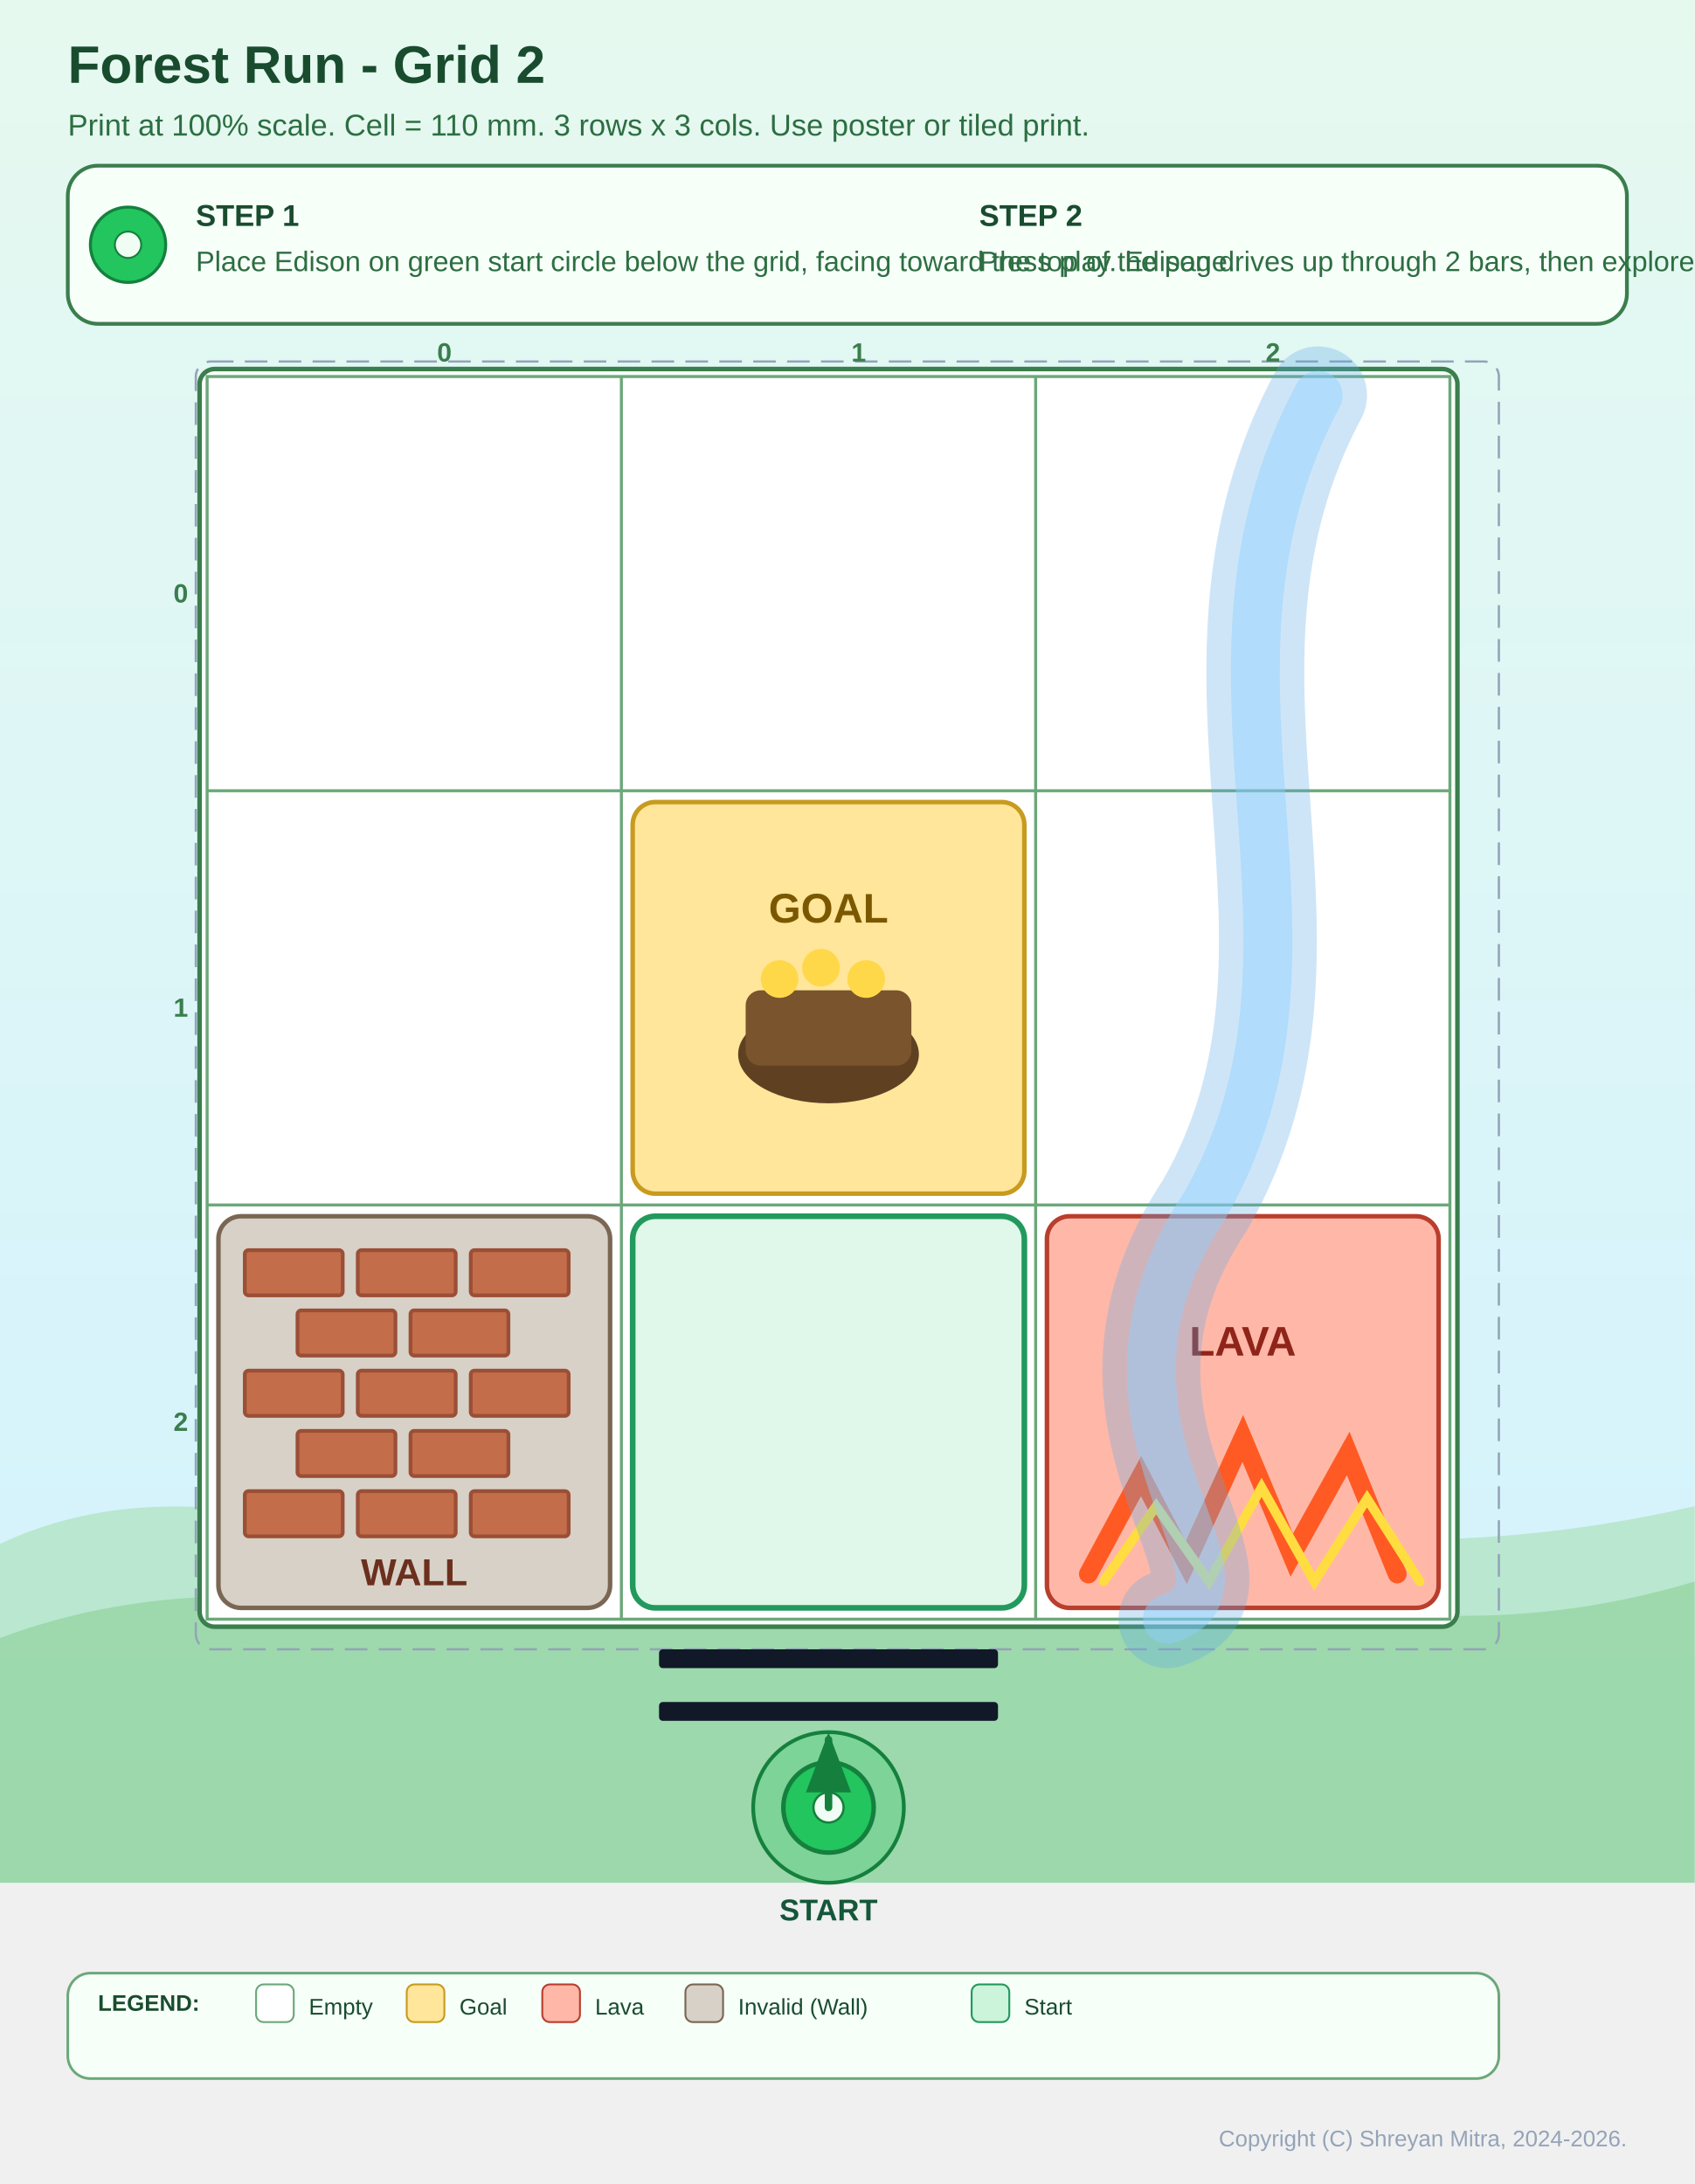
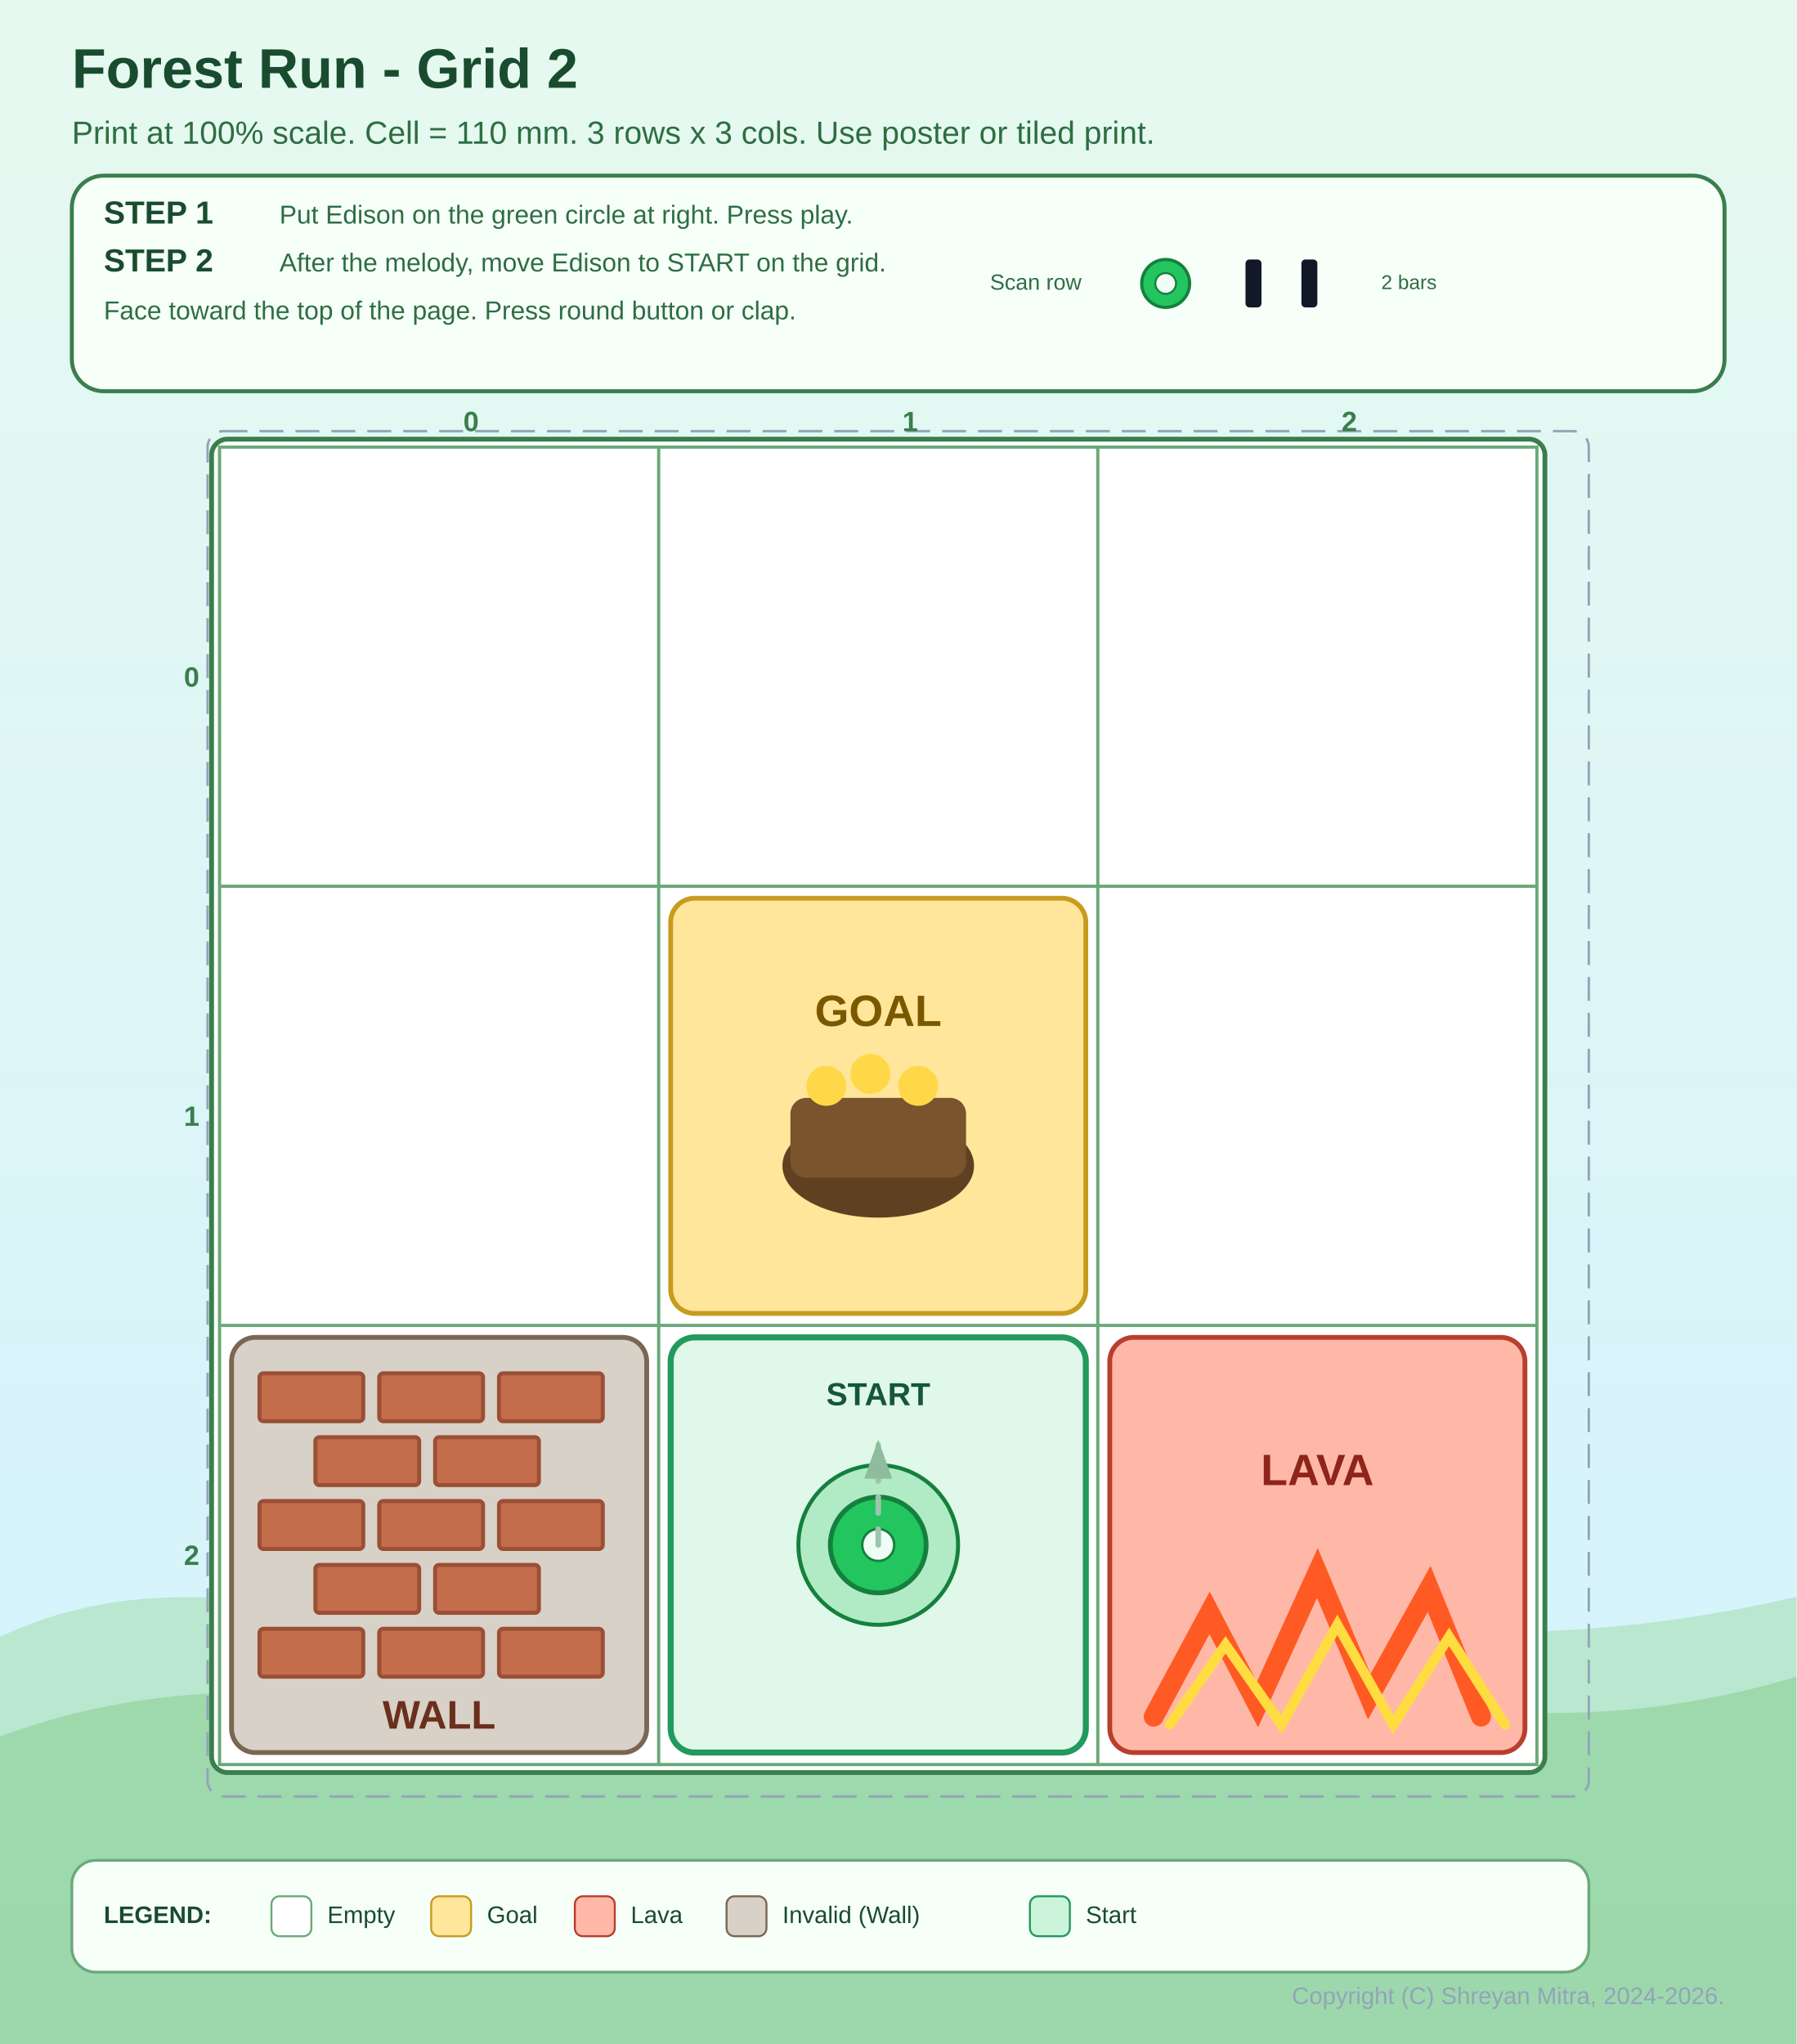
- <svg xmlns="http://www.w3.org/2000/svg" width="450mm" height="580mm" viewBox="0 0 450 580">
+ <svg xmlns="http://www.w3.org/2000/svg" width="450mm" height="512mm" viewBox="0 0 450 512">
  <defs>
    <linearGradient id="forestSky" x1="0" y1="0" x2="0" y2="1">
      <stop offset="0%" stop-color="#e6f9ef" />
      <stop offset="100%" stop-color="#d2f2ff" />
    </linearGradient>
-     <marker id="startArrow" markerWidth="8" markerHeight="6" refX="7" refY="3" orient="auto" markerUnits="strokeWidth">
-       <path d="M0,0 L8,3 L0,6 Z" fill="#15803d" />
+     <marker id="startArrowMuted" markerWidth="7" markerHeight="5" refX="6" refY="2.5" orient="auto" markerUnits="strokeWidth">
+       <path d="M0,0 L7,2.5 L0,5 Z" fill="#8fbc9c" />
    </marker>
  </defs>
-   <rect width="450" height="500" fill="url(#forestSky)" />
-   <path d="M0 410 C60 382 110 425 180 398 C250 372 320 430 450 400 L450 500 L0 500 Z" fill="#8fd58d" opacity="0.4" />
-   <path d="M0 435 C80 405 150 448 220 420 C290 394 350 450 450 420 L450 500 L0 500 Z" fill="#74c476" opacity="0.4" />
+   <rect width="450" height="512" fill="url(#forestSky)" />
+   <path d="M0 410 C60 382 110 425 180 398 C250 372 320 430 450 400 L450 512 L0 512 Z" fill="#8fd58d" opacity="0.4" />
+   <path d="M0 435 C80 405 150 448 220 420 C290 394 350 450 450 420 L450 512 L0 512 Z" fill="#74c476" opacity="0.4" />
  <text x="18" y="22" font-family="Arial,Helvetica,sans-serif" font-size="14" font-weight="bold" fill="#194c2e">Forest Run - Grid 2</text>
  <text x="18" y="36" font-family="Arial,Helvetica,sans-serif" font-size="8" fill="#2d6e42">Print at 100% scale. Cell = 110 mm. 3 rows x 3 cols. Use poster or tiled print.</text>
-   <rect x="18" y="44" width="414" height="42" rx="8" fill="#f7fff9" stroke="#3a7e4d" stroke-width="1" />
-   <text x="52" y="60" font-family="Arial,Helvetica,sans-serif" font-size="8" font-weight="bold" fill="#194c2e">STEP 1</text>
-   <text x="52" y="72" font-family="Arial,Helvetica,sans-serif" font-size="7.5" fill="#2d6e42">Place Edison on green start circle below the grid, facing toward the top of the page.</text>
-   <circle cx="34" cy="65" r="10" fill="#22c55e" stroke="#15803d" stroke-width="0.8" />
-   <circle cx="34" cy="65" r="3.5" fill="#f0fdf4" stroke="#15803d" stroke-width="0.5" />
-   <text x="260" y="60" font-family="Arial,Helvetica,sans-serif" font-size="8" font-weight="bold" fill="#194c2e">STEP 2</text>
-   <text x="260" y="72" font-family="Arial,Helvetica,sans-serif" font-size="7.5" fill="#2d6e42">Press play. Edison drives up through 2 bars, then explores.</text>
-   <rect x="52" y="96" width="346" height="342" rx="4" fill="none" stroke="#94a3b8" stroke-width="0.6" stroke-dasharray="6 3" />
-   <text x="118" y="96" font-family="Arial,Helvetica,sans-serif" font-size="7" fill="#3a7e4d" text-anchor="middle" font-weight="bold">0</text>
-   <text x="228" y="96" font-family="Arial,Helvetica,sans-serif" font-size="7" fill="#3a7e4d" text-anchor="middle" font-weight="bold">1</text>
-   <text x="338" y="96" font-family="Arial,Helvetica,sans-serif" font-size="7" fill="#3a7e4d" text-anchor="middle" font-weight="bold">2</text>
-   <text x="48" y="160" font-family="Arial,Helvetica,sans-serif" font-size="7" fill="#3a7e4d" text-anchor="middle" font-weight="bold">0</text>
-   <text x="48" y="270" font-family="Arial,Helvetica,sans-serif" font-size="7" fill="#3a7e4d" text-anchor="middle" font-weight="bold">1</text>
-   <text x="48" y="380" font-family="Arial,Helvetica,sans-serif" font-size="7" fill="#3a7e4d" text-anchor="middle" font-weight="bold">2</text>
-   <g transform="translate(55,100)">
+   <rect x="18" y="44" width="414" height="54" rx="8" fill="#f7fff9" stroke="#3a7e4d" stroke-width="1" />
+   <text x="26" y="56" font-family="Arial,Helvetica,sans-serif" font-size="8" font-weight="bold" fill="#194c2e">STEP 1</text>
+   <text x="70" y="56" font-family="Arial,Helvetica,sans-serif" font-size="6.5" fill="#2d6e42">Put Edison on the green circle at right. Press play.</text>
+   <text x="26" y="68" font-family="Arial,Helvetica,sans-serif" font-size="8" font-weight="bold" fill="#194c2e">STEP 2</text>
+   <text x="70" y="68" font-family="Arial,Helvetica,sans-serif" font-size="6.5" fill="#2d6e42">After the melody, move Edison to START on the grid.</text>
+   <text x="26" y="80" font-family="Arial,Helvetica,sans-serif" font-size="6.5" fill="#2d6e42">Face toward the top of the page. Press round button or clap.</text>
+   <text x="248" y="71" font-family="Arial,Helvetica,sans-serif" font-size="5.5" fill="#2d6e42" dominant-baseline="middle">Scan row</text>
+   <circle cx="292" cy="71" r="6" fill="#22c55e" stroke="#15803d" stroke-width="0.8" />
+   <circle cx="292" cy="71" r="2.6" fill="#f0fdf4" stroke="#15803d" stroke-width="0.5" />
+   <rect x="312" y="65" width="4" height="12" rx="1" fill="#111827" />
+   <rect x="326" y="65" width="4" height="12" rx="1" fill="#111827" />
+   <text x="346" y="71" font-family="Arial,Helvetica,sans-serif" font-size="5" fill="#2d6e42" dominant-baseline="middle">2 bars</text>
+   <rect x="52" y="108" width="346" height="342" rx="4" fill="none" stroke="#94a3b8" stroke-width="0.6" stroke-dasharray="6 3" />
+   <text x="118" y="108" font-family="Arial,Helvetica,sans-serif" font-size="7" fill="#3a7e4d" text-anchor="middle" font-weight="bold">0</text>
+   <text x="228" y="108" font-family="Arial,Helvetica,sans-serif" font-size="7" fill="#3a7e4d" text-anchor="middle" font-weight="bold">1</text>
+   <text x="338" y="108" font-family="Arial,Helvetica,sans-serif" font-size="7" fill="#3a7e4d" text-anchor="middle" font-weight="bold">2</text>
+   <text x="48" y="172" font-family="Arial,Helvetica,sans-serif" font-size="7" fill="#3a7e4d" text-anchor="middle" font-weight="bold">0</text>
+   <text x="48" y="282" font-family="Arial,Helvetica,sans-serif" font-size="7" fill="#3a7e4d" text-anchor="middle" font-weight="bold">1</text>
+   <text x="48" y="392" font-family="Arial,Helvetica,sans-serif" font-size="7" fill="#3a7e4d" text-anchor="middle" font-weight="bold">2</text>
+   <g transform="translate(55,112)">
    <rect x="-2" y="-2" width="334" height="334" rx="4" fill="#f8fff9" stroke="#3a7e4d" stroke-width="1.2" />
    <g stroke="#6ba87a" stroke-width="0.8" fill="#ffffff">
      <rect x="0" y="0" width="330" height="330" />
      <line x1="110" y1="0" x2="110" y2="330" />
      <line x1="220" y1="0" x2="220" y2="330" />
      <line x1="0" y1="110" x2="330" y2="110" />
      <line x1="0" y1="220" x2="330" y2="220" />
    </g>
    <rect x="113" y="223" width="104" height="104" rx="6" fill="#cbf4db" fill-opacity="0.6" stroke="#22995d" stroke-width="1.5" />
+     <circle cx="165" cy="275" r="20" fill="#22c55e" fill-opacity="0.25" stroke="#15803d" stroke-width="1" />
+     <circle cx="165" cy="275" r="12" fill="#22c55e" stroke="#15803d" stroke-width="1.2" />
+     <circle cx="165" cy="275" r="4" fill="#f0fdf4" stroke="#15803d" stroke-width="0.6" />
+     <line x1="165" y1="275" x2="165" y2="250" stroke="#9cc5ae" stroke-width="1.4" stroke-linecap="round" stroke-dasharray="4 4" marker-end="url(#startArrowMuted)" />
+     <text x="165" y="240" font-family="Arial,Helvetica,sans-serif" font-size="8" font-weight="bold" fill="#14573a" text-anchor="middle">START</text>
    <rect x="113" y="113" width="104" height="104" rx="6" fill="#ffe69a" stroke="#c89b1f" stroke-width="1.2" />
    <ellipse cx="165" cy="180" rx="24" ry="13" fill="#5f4122" />
    <rect x="143" y="163" width="44" height="20" rx="4" fill="#7a542d" />
    <circle cx="152" cy="160" r="5" fill="#ffd84a" />
    <circle cx="163" cy="157" r="5" fill="#ffd84a" />
    <circle cx="175" cy="160" r="5" fill="#ffd84a" />
    <text x="165" y="145" font-family="Arial,Helvetica,sans-serif" font-size="11" font-weight="bold" fill="#7b5800" text-anchor="middle">GOAL</text>
    <rect x="3" y="223" width="104" height="104" rx="6" fill="#d8d1c7" stroke="#7a6753" stroke-width="1.2" />
    <g stroke="#9a4f36" stroke-width="1" fill="#c46d4b">
      <rect x="10" y="232" width="26" height="12" rx="1" />
      <rect x="40" y="232" width="26" height="12" rx="1" />
      <rect x="70" y="232" width="26" height="12" rx="1" />
      <rect x="24" y="248" width="26" height="12" rx="1" />
      <rect x="54" y="248" width="26" height="12" rx="1" />
      <rect x="10" y="264" width="26" height="12" rx="1" />
      <rect x="40" y="264" width="26" height="12" rx="1" />
      <rect x="70" y="264" width="26" height="12" rx="1" />
      <rect x="24" y="280" width="26" height="12" rx="1" />
      <rect x="54" y="280" width="26" height="12" rx="1" />
      <rect x="10" y="296" width="26" height="12" rx="1" />
      <rect x="40" y="296" width="26" height="12" rx="1" />
      <rect x="70" y="296" width="26" height="12" rx="1" />
    </g>
    <text x="55" y="321" font-family="Arial,Helvetica,sans-serif" font-size="10" font-weight="bold" fill="#6b2f1e" text-anchor="middle">WALL</text>
    <rect x="223" y="223" width="104" height="104" rx="6" fill="#ffb8a8" stroke="#b93e2d" stroke-width="1.2" />
    <path d="M234 318 L248 292 L260 315 L275 282 L288 313 L303 286 L316 318" fill="none" stroke="#ff5a24" stroke-width="5" stroke-linecap="round" />
    <path d="M238 320 L252 300 L266 320 L280 295 L294 320 L308 298 L322 320" fill="none" stroke="#ffdd40" stroke-width="2.5" stroke-linecap="round" />
    <text x="275" y="260" font-family="Arial,Helvetica,sans-serif" font-size="11" font-weight="bold" fill="#8f241a" text-anchor="middle">LAVA</text>
  </g>
-   <path d="M350 105 C310 180 360 250 320 320 C280 380 340 420 310 430" fill="none" stroke="#5aa9e6" stroke-width="26" stroke-linecap="round" opacity="0.3" />
-   <path d="M350 105 C310 180 360 250 320 320 C280 380 340 420 310 430" fill="none" stroke="#8fd1ff" stroke-width="13" stroke-linecap="round" opacity="0.45" />
-   <rect x="175" y="438" width="90" height="5" rx="1" fill="#111827" />
-   <rect x="175" y="452" width="90" height="5" rx="1" fill="#111827" />
-   <circle cx="220" cy="480" r="20" fill="#22c55e" fill-opacity="0.25" stroke="#15803d" stroke-width="1" />
-   <circle cx="220" cy="480" r="12" fill="#22c55e" stroke="#15803d" stroke-width="1.2" />
-   <circle cx="220" cy="480" r="4" fill="#f0fdf4" stroke="#15803d" stroke-width="0.6" />
-   <line x1="220" y1="480" x2="220" y2="462" stroke="#15803d" stroke-width="2" stroke-linecap="round" marker-end="url(#startArrow)" />
-   <text x="220" y="510" font-family="Arial,Helvetica,sans-serif" font-size="8" font-weight="bold" fill="#14573a" text-anchor="middle">START</text>
-   <rect x="18" y="524" width="380" height="28" rx="6" fill="#f7fff9" stroke="#6ba87a" stroke-width="0.7" />
-   <text x="26" y="534" font-family="Arial,Helvetica,sans-serif" font-size="6" font-weight="bold" fill="#194c2e">LEGEND:</text>
-   <rect x="68" y="527" width="10" height="10" rx="2" fill="#ffffff" stroke="#6ba87a" stroke-width="0.5" />
-   <text x="82" y="535" font-family="Arial,Helvetica,sans-serif" font-size="6" fill="#194c2e">Empty</text>
-   <rect x="108" y="527" width="10" height="10" rx="2" fill="#ffe69a" stroke="#c89b1f" stroke-width="0.5" />
-   <text x="122" y="535" font-family="Arial,Helvetica,sans-serif" font-size="6" fill="#194c2e">Goal</text>
-   <rect x="144" y="527" width="10" height="10" rx="2" fill="#ffb8a8" stroke="#b93e2d" stroke-width="0.5" />
-   <text x="158" y="535" font-family="Arial,Helvetica,sans-serif" font-size="6" fill="#194c2e">Lava</text>
-   <rect x="182" y="527" width="10" height="10" rx="2" fill="#d8d1c7" stroke="#7a6753" stroke-width="0.5" />
-   <text x="196" y="535" font-family="Arial,Helvetica,sans-serif" font-size="6" fill="#194c2e">Invalid (Wall)</text>
-   <rect x="258" y="527" width="10" height="10" rx="2" fill="#cbf4db" stroke="#22995d" stroke-width="0.5" />
-   <text x="272" y="535" font-family="Arial,Helvetica,sans-serif" font-size="6" fill="#194c2e">Start</text>
-   <text x="432" y="570" text-anchor="end" font-family="Arial,Helvetica,sans-serif" font-size="6" fill="#94a3b8">Copyright (C) Shreyan Mitra, 2024-2026.</text>
+   <rect x="18" y="466" width="380" height="28" rx="6" fill="#f7fff9" stroke="#6ba87a" stroke-width="0.7" />
+   <text x="26" y="480" font-family="Arial,Helvetica,sans-serif" font-size="6" font-weight="bold" fill="#194c2e" dominant-baseline="middle">LEGEND:</text>
+   <rect x="68" y="475" width="10" height="10" rx="2" fill="#ffffff" stroke="#6ba87a" stroke-width="0.5" />
+   <text x="82" y="480" font-family="Arial,Helvetica,sans-serif" font-size="6" fill="#194c2e" dominant-baseline="middle">Empty</text>
+   <rect x="108" y="475" width="10" height="10" rx="2" fill="#ffe69a" stroke="#c89b1f" stroke-width="0.5" />
+   <text x="122" y="480" font-family="Arial,Helvetica,sans-serif" font-size="6" fill="#194c2e" dominant-baseline="middle">Goal</text>
+   <rect x="144" y="475" width="10" height="10" rx="2" fill="#ffb8a8" stroke="#b93e2d" stroke-width="0.5" />
+   <text x="158" y="480" font-family="Arial,Helvetica,sans-serif" font-size="6" fill="#194c2e" dominant-baseline="middle">Lava</text>
+   <rect x="182" y="475" width="10" height="10" rx="2" fill="#d8d1c7" stroke="#7a6753" stroke-width="0.5" />
+   <text x="196" y="480" font-family="Arial,Helvetica,sans-serif" font-size="6" fill="#194c2e" dominant-baseline="middle">Invalid (Wall)</text>
+   <rect x="258" y="475" width="10" height="10" rx="2" fill="#cbf4db" stroke="#22995d" stroke-width="0.5" />
+   <text x="272" y="480" font-family="Arial,Helvetica,sans-serif" font-size="6" fill="#194c2e" dominant-baseline="middle">Start</text>
+   <text x="432" y="502" text-anchor="end" font-family="Arial,Helvetica,sans-serif" font-size="6" fill="#94a3b8">Copyright (C) Shreyan Mitra, 2024-2026.</text>
</svg>
